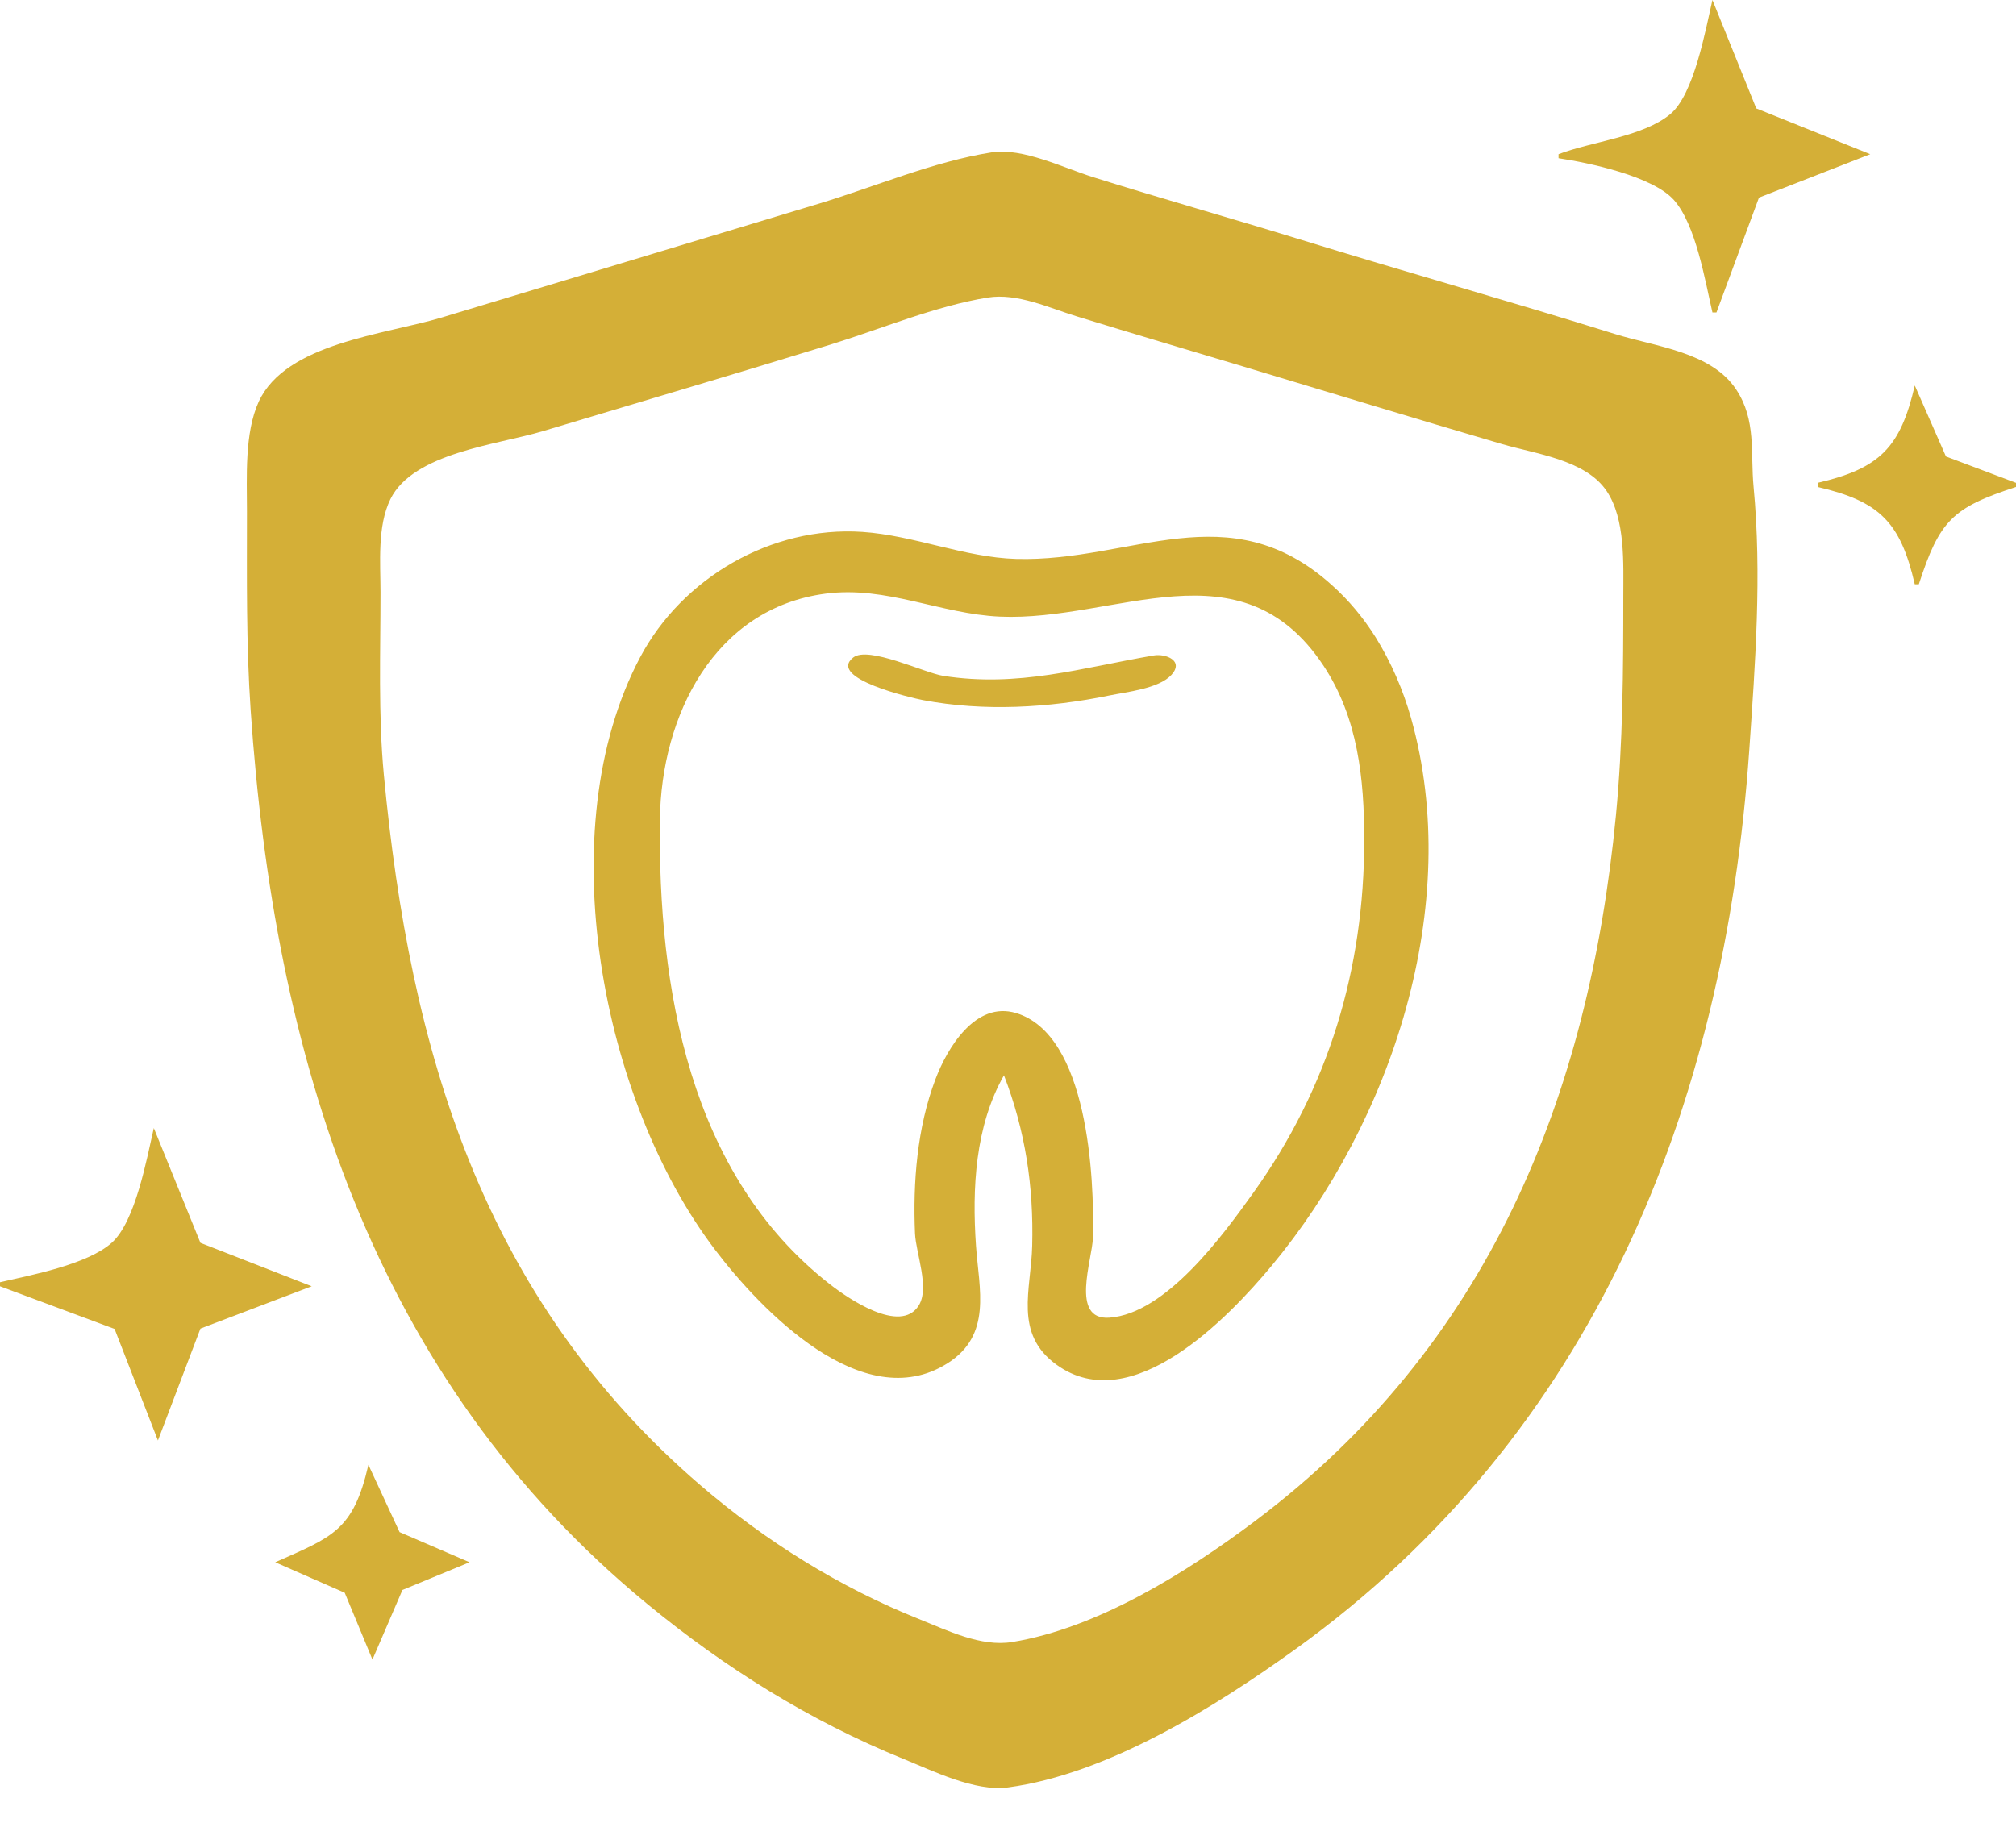
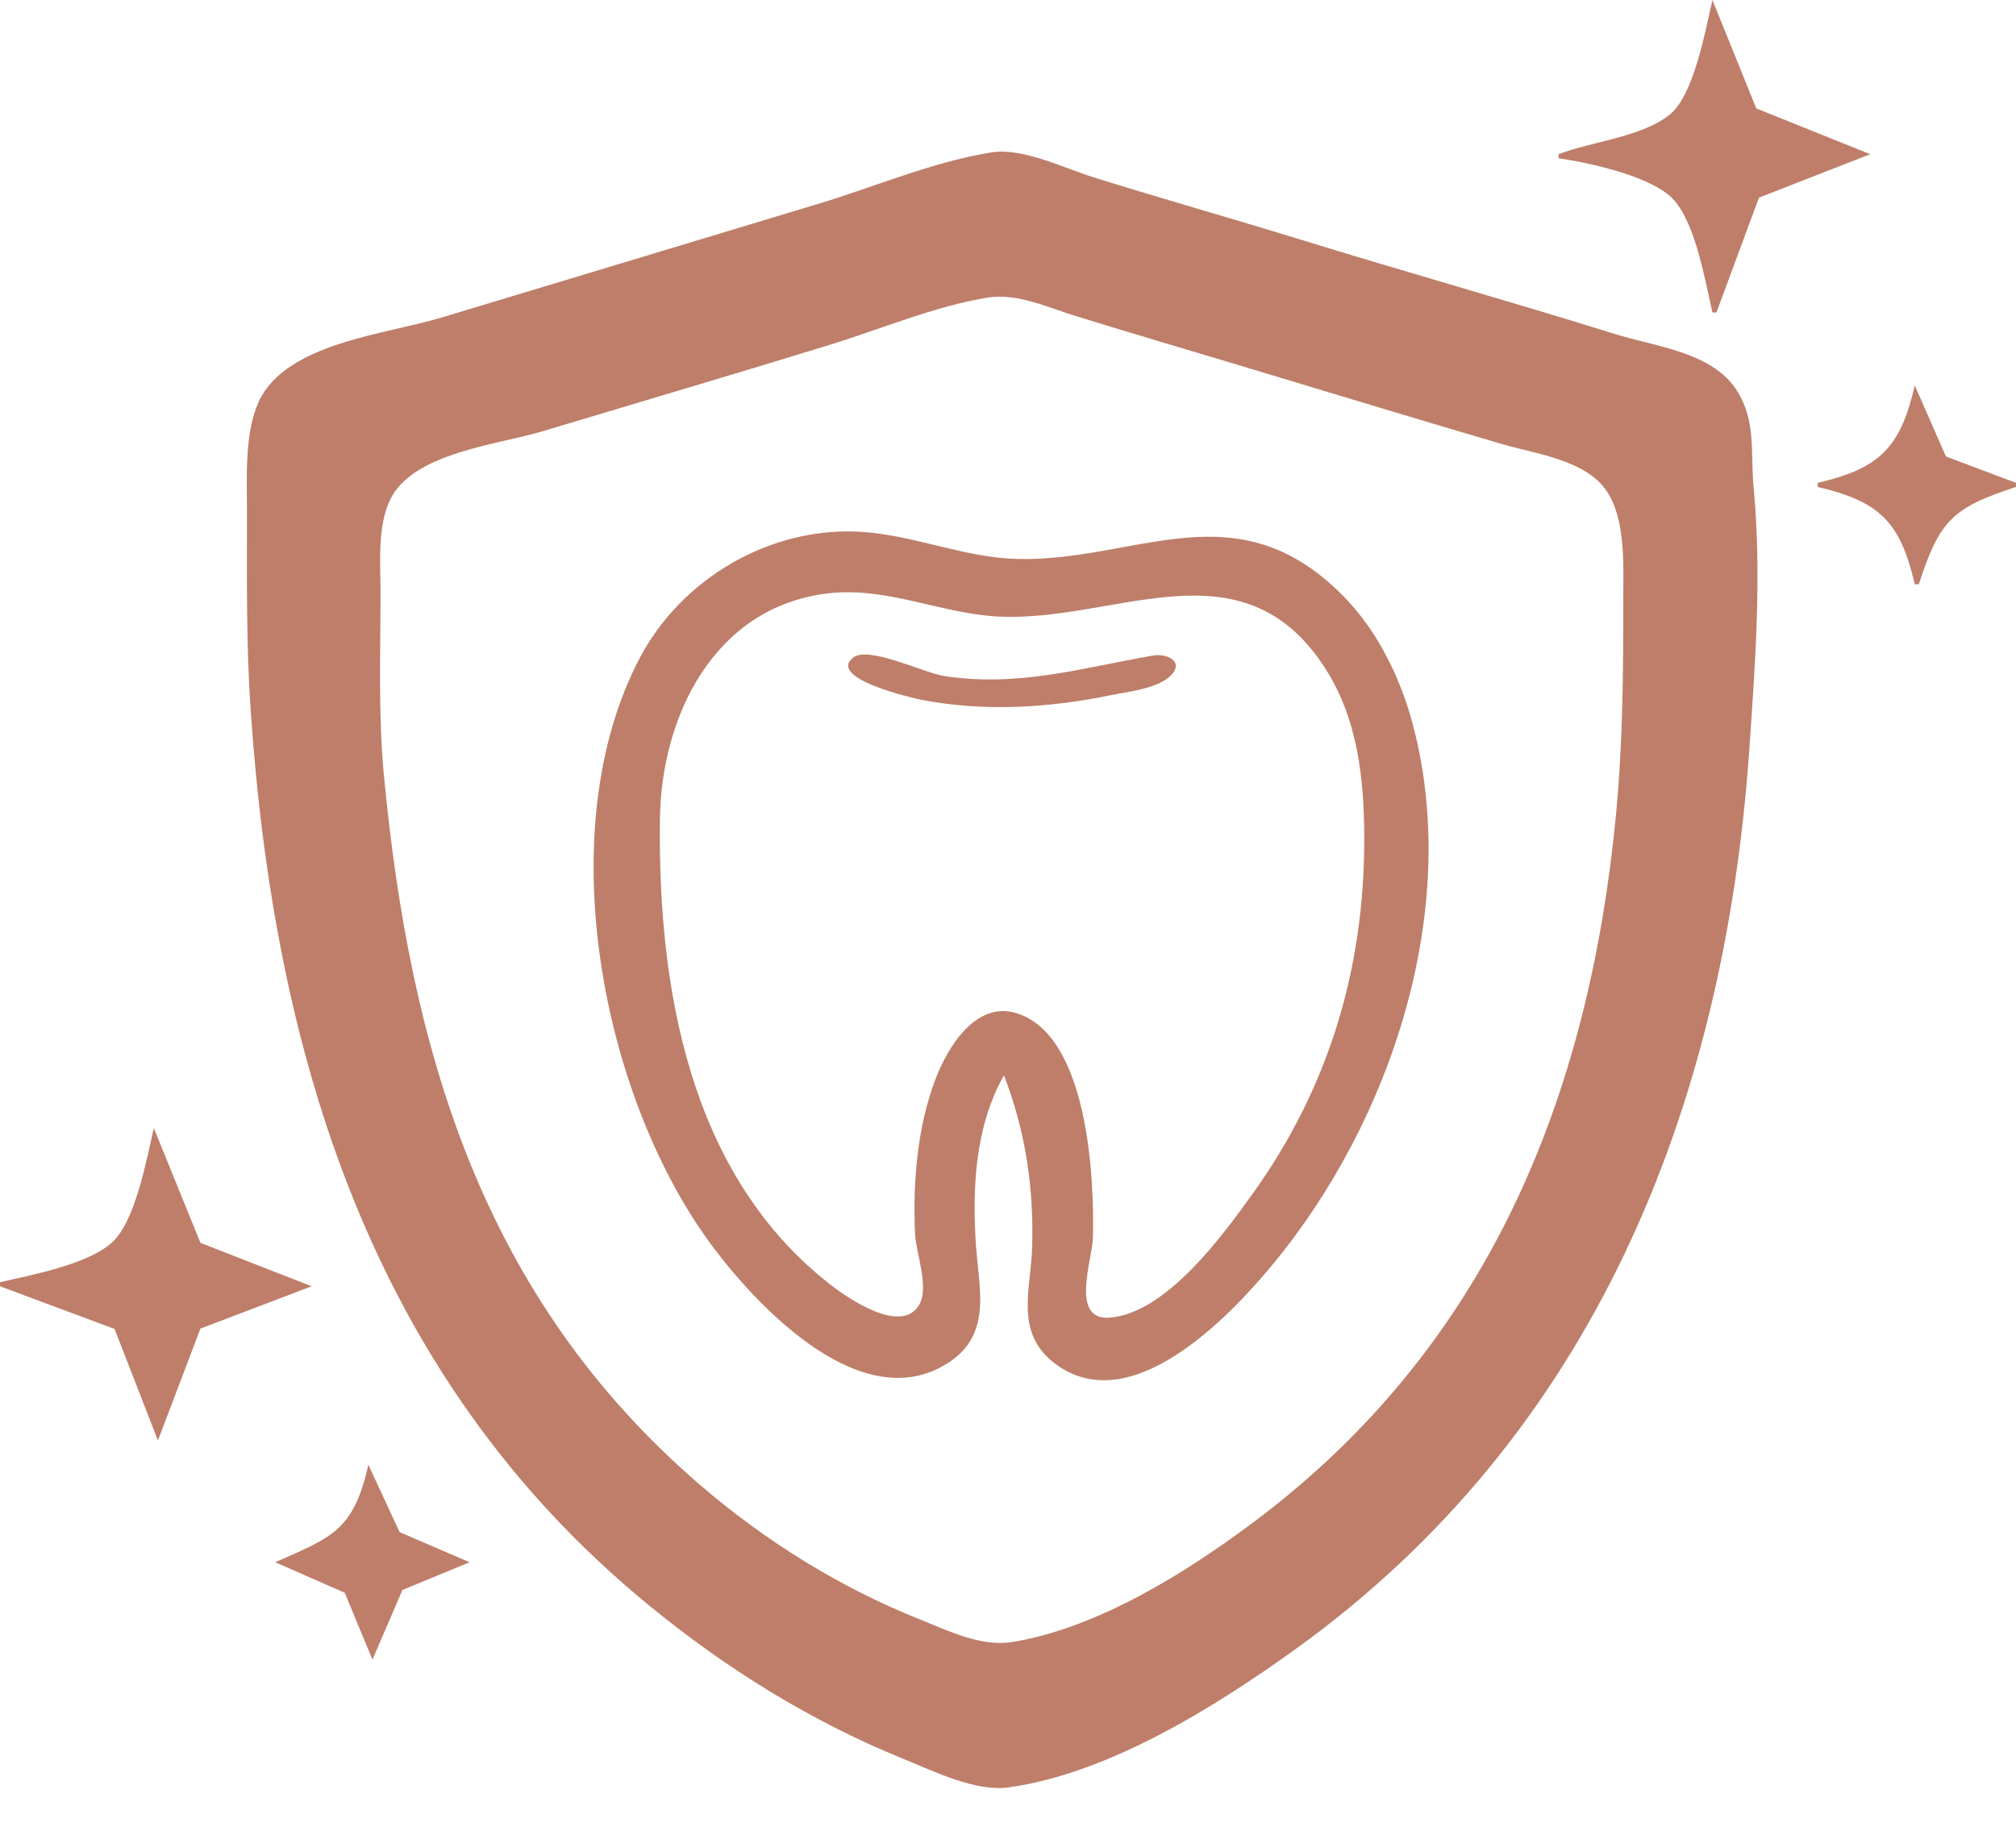
<svg xmlns="http://www.w3.org/2000/svg" viewBox="0 0 24 22" fill="none">
-   <path d="M20.386 1.81872e-06C20.304 0.353 20.168 1.125 19.883 1.36C19.557 1.63 18.947 1.685 18.554 1.836V1.884C18.918 1.938 19.676 2.099 19.927 2.381C20.189 2.675 20.298 3.341 20.386 3.72H20.434L20.94 2.353L22.265 1.836L20.908 1.291L20.386 0V1.81872e-06ZM11.807 1.814C11.113 1.923 10.408 2.227 9.735 2.429L5.253 3.782C4.582 3.984 3.402 4.084 3.08 4.783C2.909 5.156 2.94 5.684 2.94 6.088C2.94 6.879 2.93 7.667 2.984 8.455C3.264 12.556 4.417 16.396 7.711 19.102C8.628 19.856 9.646 20.492 10.747 20.939C11.104 21.084 11.608 21.335 12 21.282C13.19 21.122 14.468 20.322 15.422 19.636C18.972 17.081 20.527 13.185 20.824 8.938C20.896 7.896 20.975 6.842 20.876 5.798C20.837 5.388 20.911 5.004 20.669 4.638C20.372 4.189 19.709 4.128 19.229 3.978C17.98 3.588 16.72 3.235 15.47 2.849C14.652 2.597 13.829 2.365 13.012 2.109C12.664 2 12.175 1.757 11.807 1.814H11.807ZM11.759 3.543C12.11 3.486 12.489 3.666 12.819 3.767C13.476 3.97 14.137 4.164 14.795 4.362C15.823 4.671 16.85 4.985 17.88 5.287C18.285 5.406 18.877 5.474 19.127 5.847C19.352 6.181 19.325 6.712 19.325 7.102C19.325 7.977 19.321 8.841 19.237 9.711C18.913 13.072 17.712 16.03 14.94 18.111C14.129 18.72 13.068 19.386 12.048 19.551C11.678 19.611 11.276 19.412 10.94 19.277C9.996 18.9 9.109 18.346 8.337 17.683C5.741 15.449 4.882 12.514 4.57 9.228C4.502 8.507 4.53 7.778 4.53 7.054C4.53 6.703 4.489 6.267 4.648 5.943C4.92 5.391 5.92 5.296 6.458 5.135C7.598 4.792 8.741 4.456 9.88 4.105C10.487 3.918 11.133 3.644 11.759 3.543H11.759ZM22.795 4.59C22.624 5.33 22.377 5.578 21.639 5.749V5.798C22.377 5.969 22.624 6.217 22.795 6.957H22.843C23.09 6.196 23.243 6.045 24 5.798V5.749L23.166 5.435L22.795 4.59L22.795 4.59ZM11.952 12.803C12.207 13.466 12.306 14.123 12.288 14.832C12.276 15.355 12.064 15.879 12.579 16.25C13.47 16.893 14.621 15.692 15.136 15.074C16.568 13.354 17.425 10.778 16.799 8.552C16.703 8.212 16.561 7.884 16.375 7.585C16.23 7.355 16.058 7.147 15.855 6.966C14.627 5.862 13.476 6.694 12.096 6.655C11.48 6.637 10.884 6.375 10.265 6.333C9.184 6.261 8.122 6.879 7.62 7.827C6.534 9.878 7.16 13.101 8.513 14.881C9.053 15.591 10.269 16.869 11.277 16.234C11.815 15.895 11.655 15.352 11.619 14.832C11.572 14.15 11.608 13.409 11.952 12.803ZM9.831 7.068C10.552 6.974 11.199 7.311 11.904 7.342C13.287 7.403 14.77 6.443 15.754 7.923C16.167 8.545 16.241 9.275 16.241 10.001C16.241 11.536 15.818 12.949 14.919 14.204C14.564 14.7 13.881 15.643 13.205 15.689C12.736 15.72 13.005 14.994 13.011 14.736C13.029 14.017 12.952 12.319 12.096 12.062C11.613 11.916 11.277 12.477 11.136 12.851C10.918 13.426 10.867 14.078 10.893 14.687C10.904 14.921 11.069 15.333 10.938 15.543C10.72 15.894 10.083 15.45 9.88 15.291C8.201 13.981 7.832 11.753 7.856 9.759C7.87 8.525 8.501 7.241 9.831 7.068H9.831ZM10.157 7.829C9.844 8.078 10.863 8.312 10.988 8.336C11.715 8.474 12.484 8.429 13.205 8.281C13.414 8.238 13.795 8.2 13.946 8.035C14.099 7.866 13.877 7.78 13.735 7.804C12.869 7.953 12.122 8.187 11.229 8.047C11.005 8.012 10.336 7.686 10.157 7.829V7.829ZM1.831 13.431C1.747 13.794 1.613 14.546 1.329 14.798C1.039 15.056 0.374 15.181 0 15.267V15.315L1.364 15.823L1.88 17.151L2.386 15.819L3.711 15.315L2.386 14.798L1.831 13.431V13.431ZM4.386 17.441C4.205 18.226 3.961 18.297 3.277 18.601L4.104 18.964L4.434 19.76L4.791 18.931L5.59 18.601L4.757 18.242L4.386 17.441Z" fill="#D4AF37" />
+   <path d="M20.386 1.81872e-06C20.304 0.353 20.168 1.125 19.883 1.36C19.557 1.63 18.947 1.685 18.554 1.836V1.884C18.918 1.938 19.676 2.099 19.927 2.381C20.189 2.675 20.298 3.341 20.386 3.72H20.434L20.94 2.353L22.265 1.836L20.908 1.291L20.386 0V1.81872e-06ZM11.807 1.814C11.113 1.923 10.408 2.227 9.735 2.429L5.253 3.782C4.582 3.984 3.402 4.084 3.08 4.783C2.909 5.156 2.94 5.684 2.94 6.088C2.94 6.879 2.93 7.667 2.984 8.455C3.264 12.556 4.417 16.396 7.711 19.102C8.628 19.856 9.646 20.492 10.747 20.939C11.104 21.084 11.608 21.335 12 21.282C13.19 21.122 14.468 20.322 15.422 19.636C18.972 17.081 20.527 13.185 20.824 8.938C20.896 7.896 20.975 6.842 20.876 5.798C20.837 5.388 20.911 5.004 20.669 4.638C20.372 4.189 19.709 4.128 19.229 3.978C17.98 3.588 16.72 3.235 15.47 2.849C14.652 2.597 13.829 2.365 13.012 2.109C12.664 2 12.175 1.757 11.807 1.814H11.807ZM11.759 3.543C12.11 3.486 12.489 3.666 12.819 3.767C13.476 3.97 14.137 4.164 14.795 4.362C15.823 4.671 16.85 4.985 17.88 5.287C18.285 5.406 18.877 5.474 19.127 5.847C19.352 6.181 19.325 6.712 19.325 7.102C19.325 7.977 19.321 8.841 19.237 9.711C18.913 13.072 17.712 16.03 14.94 18.111C14.129 18.72 13.068 19.386 12.048 19.551C11.678 19.611 11.276 19.412 10.94 19.277C9.996 18.9 9.109 18.346 8.337 17.683C5.741 15.449 4.882 12.514 4.57 9.228C4.502 8.507 4.53 7.778 4.53 7.054C4.53 6.703 4.489 6.267 4.648 5.943C4.92 5.391 5.92 5.296 6.458 5.135C7.598 4.792 8.741 4.456 9.88 4.105C10.487 3.918 11.133 3.644 11.759 3.543H11.759ZM22.795 4.59C22.624 5.33 22.377 5.578 21.639 5.749V5.798C22.377 5.969 22.624 6.217 22.795 6.957H22.843C23.09 6.196 23.243 6.045 24 5.798V5.749L23.166 5.435L22.795 4.59L22.795 4.59ZM11.952 12.803C12.207 13.466 12.306 14.123 12.288 14.832C12.276 15.355 12.064 15.879 12.579 16.25C13.47 16.893 14.621 15.692 15.136 15.074C16.568 13.354 17.425 10.778 16.799 8.552C16.703 8.212 16.561 7.884 16.375 7.585C16.23 7.355 16.058 7.147 15.855 6.966C14.627 5.862 13.476 6.694 12.096 6.655C11.48 6.637 10.884 6.375 10.265 6.333C9.184 6.261 8.122 6.879 7.62 7.827C6.534 9.878 7.16 13.101 8.513 14.881C9.053 15.591 10.269 16.869 11.277 16.234C11.815 15.895 11.655 15.352 11.619 14.832C11.572 14.15 11.608 13.409 11.952 12.803ZM9.831 7.068C10.552 6.974 11.199 7.311 11.904 7.342C13.287 7.403 14.77 6.443 15.754 7.923C16.167 8.545 16.241 9.275 16.241 10.001C16.241 11.536 15.818 12.949 14.919 14.204C14.564 14.7 13.881 15.643 13.205 15.689C12.736 15.72 13.005 14.994 13.011 14.736C13.029 14.017 12.952 12.319 12.096 12.062C11.613 11.916 11.277 12.477 11.136 12.851C10.918 13.426 10.867 14.078 10.893 14.687C10.904 14.921 11.069 15.333 10.938 15.543C10.72 15.894 10.083 15.45 9.88 15.291C8.201 13.981 7.832 11.753 7.856 9.759C7.87 8.525 8.501 7.241 9.831 7.068H9.831ZM10.157 7.829C9.844 8.078 10.863 8.312 10.988 8.336C11.715 8.474 12.484 8.429 13.205 8.281C13.414 8.238 13.795 8.2 13.946 8.035C14.099 7.866 13.877 7.78 13.735 7.804C12.869 7.953 12.122 8.187 11.229 8.047C11.005 8.012 10.336 7.686 10.157 7.829V7.829ZM1.831 13.431C1.747 13.794 1.613 14.546 1.329 14.798C1.039 15.056 0.374 15.181 0 15.267V15.315L1.364 15.823L1.88 17.151L2.386 15.819L3.711 15.315L2.386 14.798L1.831 13.431V13.431ZM4.386 17.441C4.205 18.226 3.961 18.297 3.277 18.601L4.104 18.964L4.434 19.76L4.791 18.931L5.59 18.601L4.757 18.242L4.386 17.441Z" fill="#be7e69" />
</svg>
